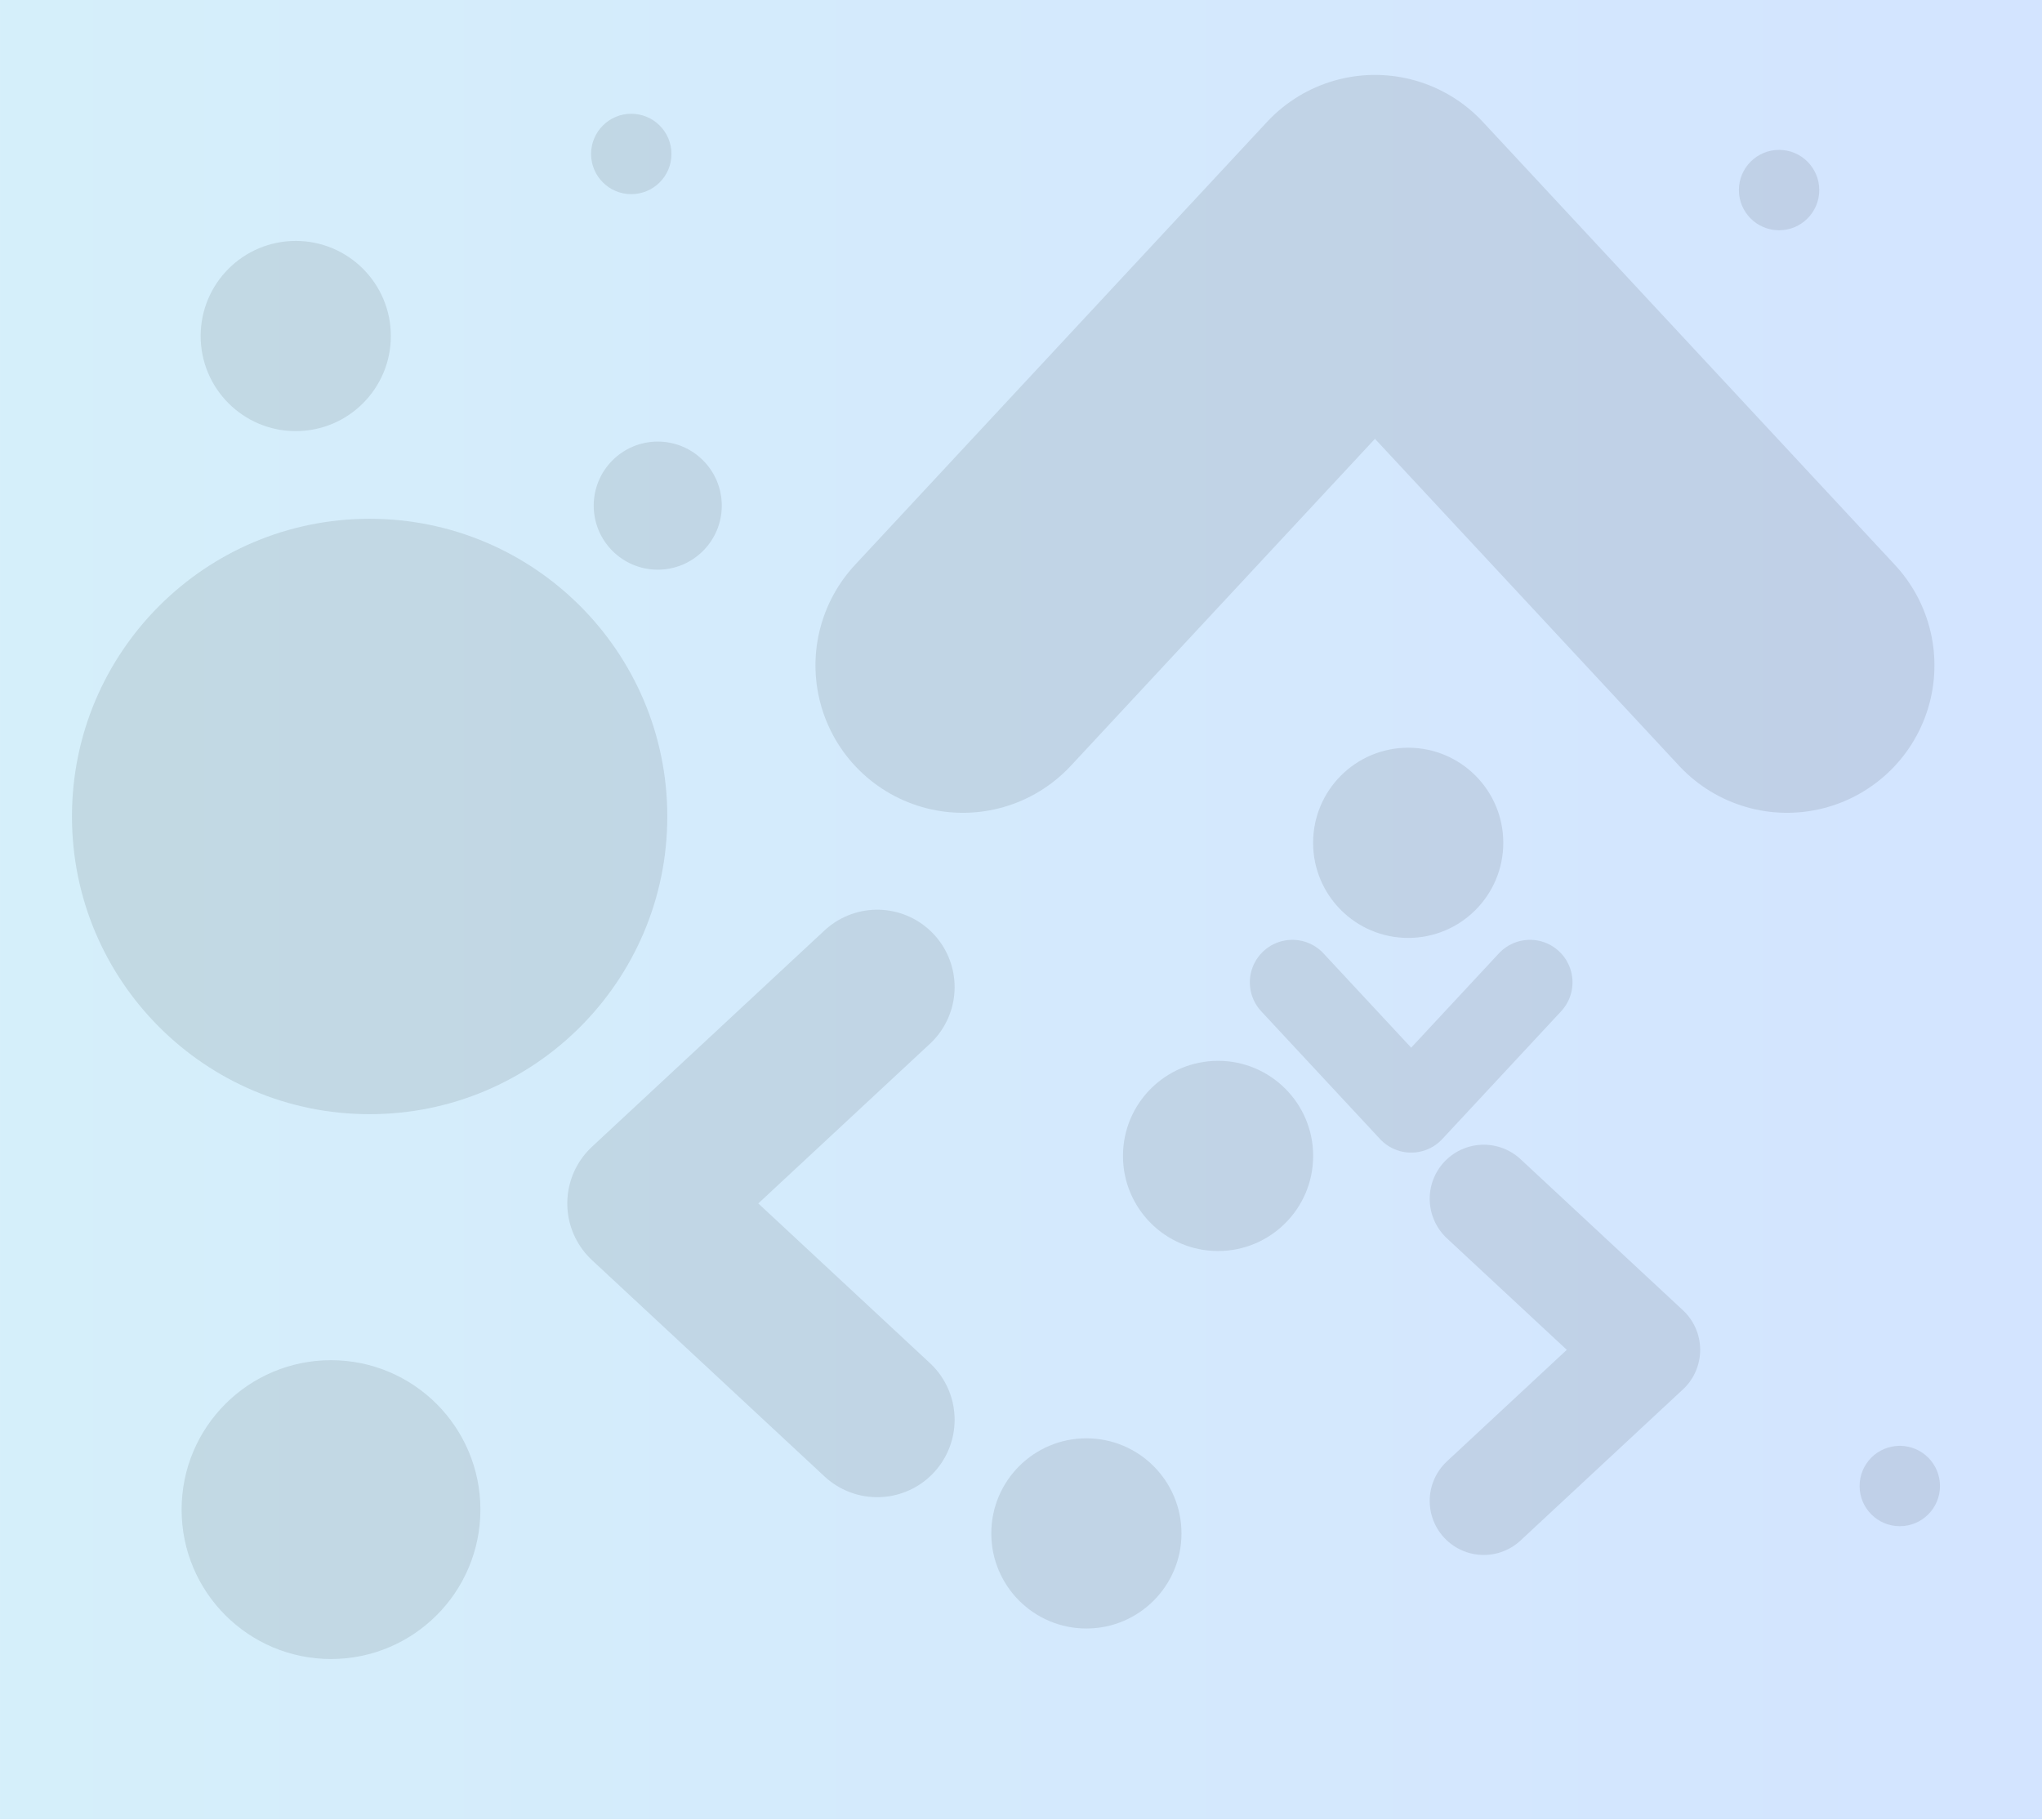
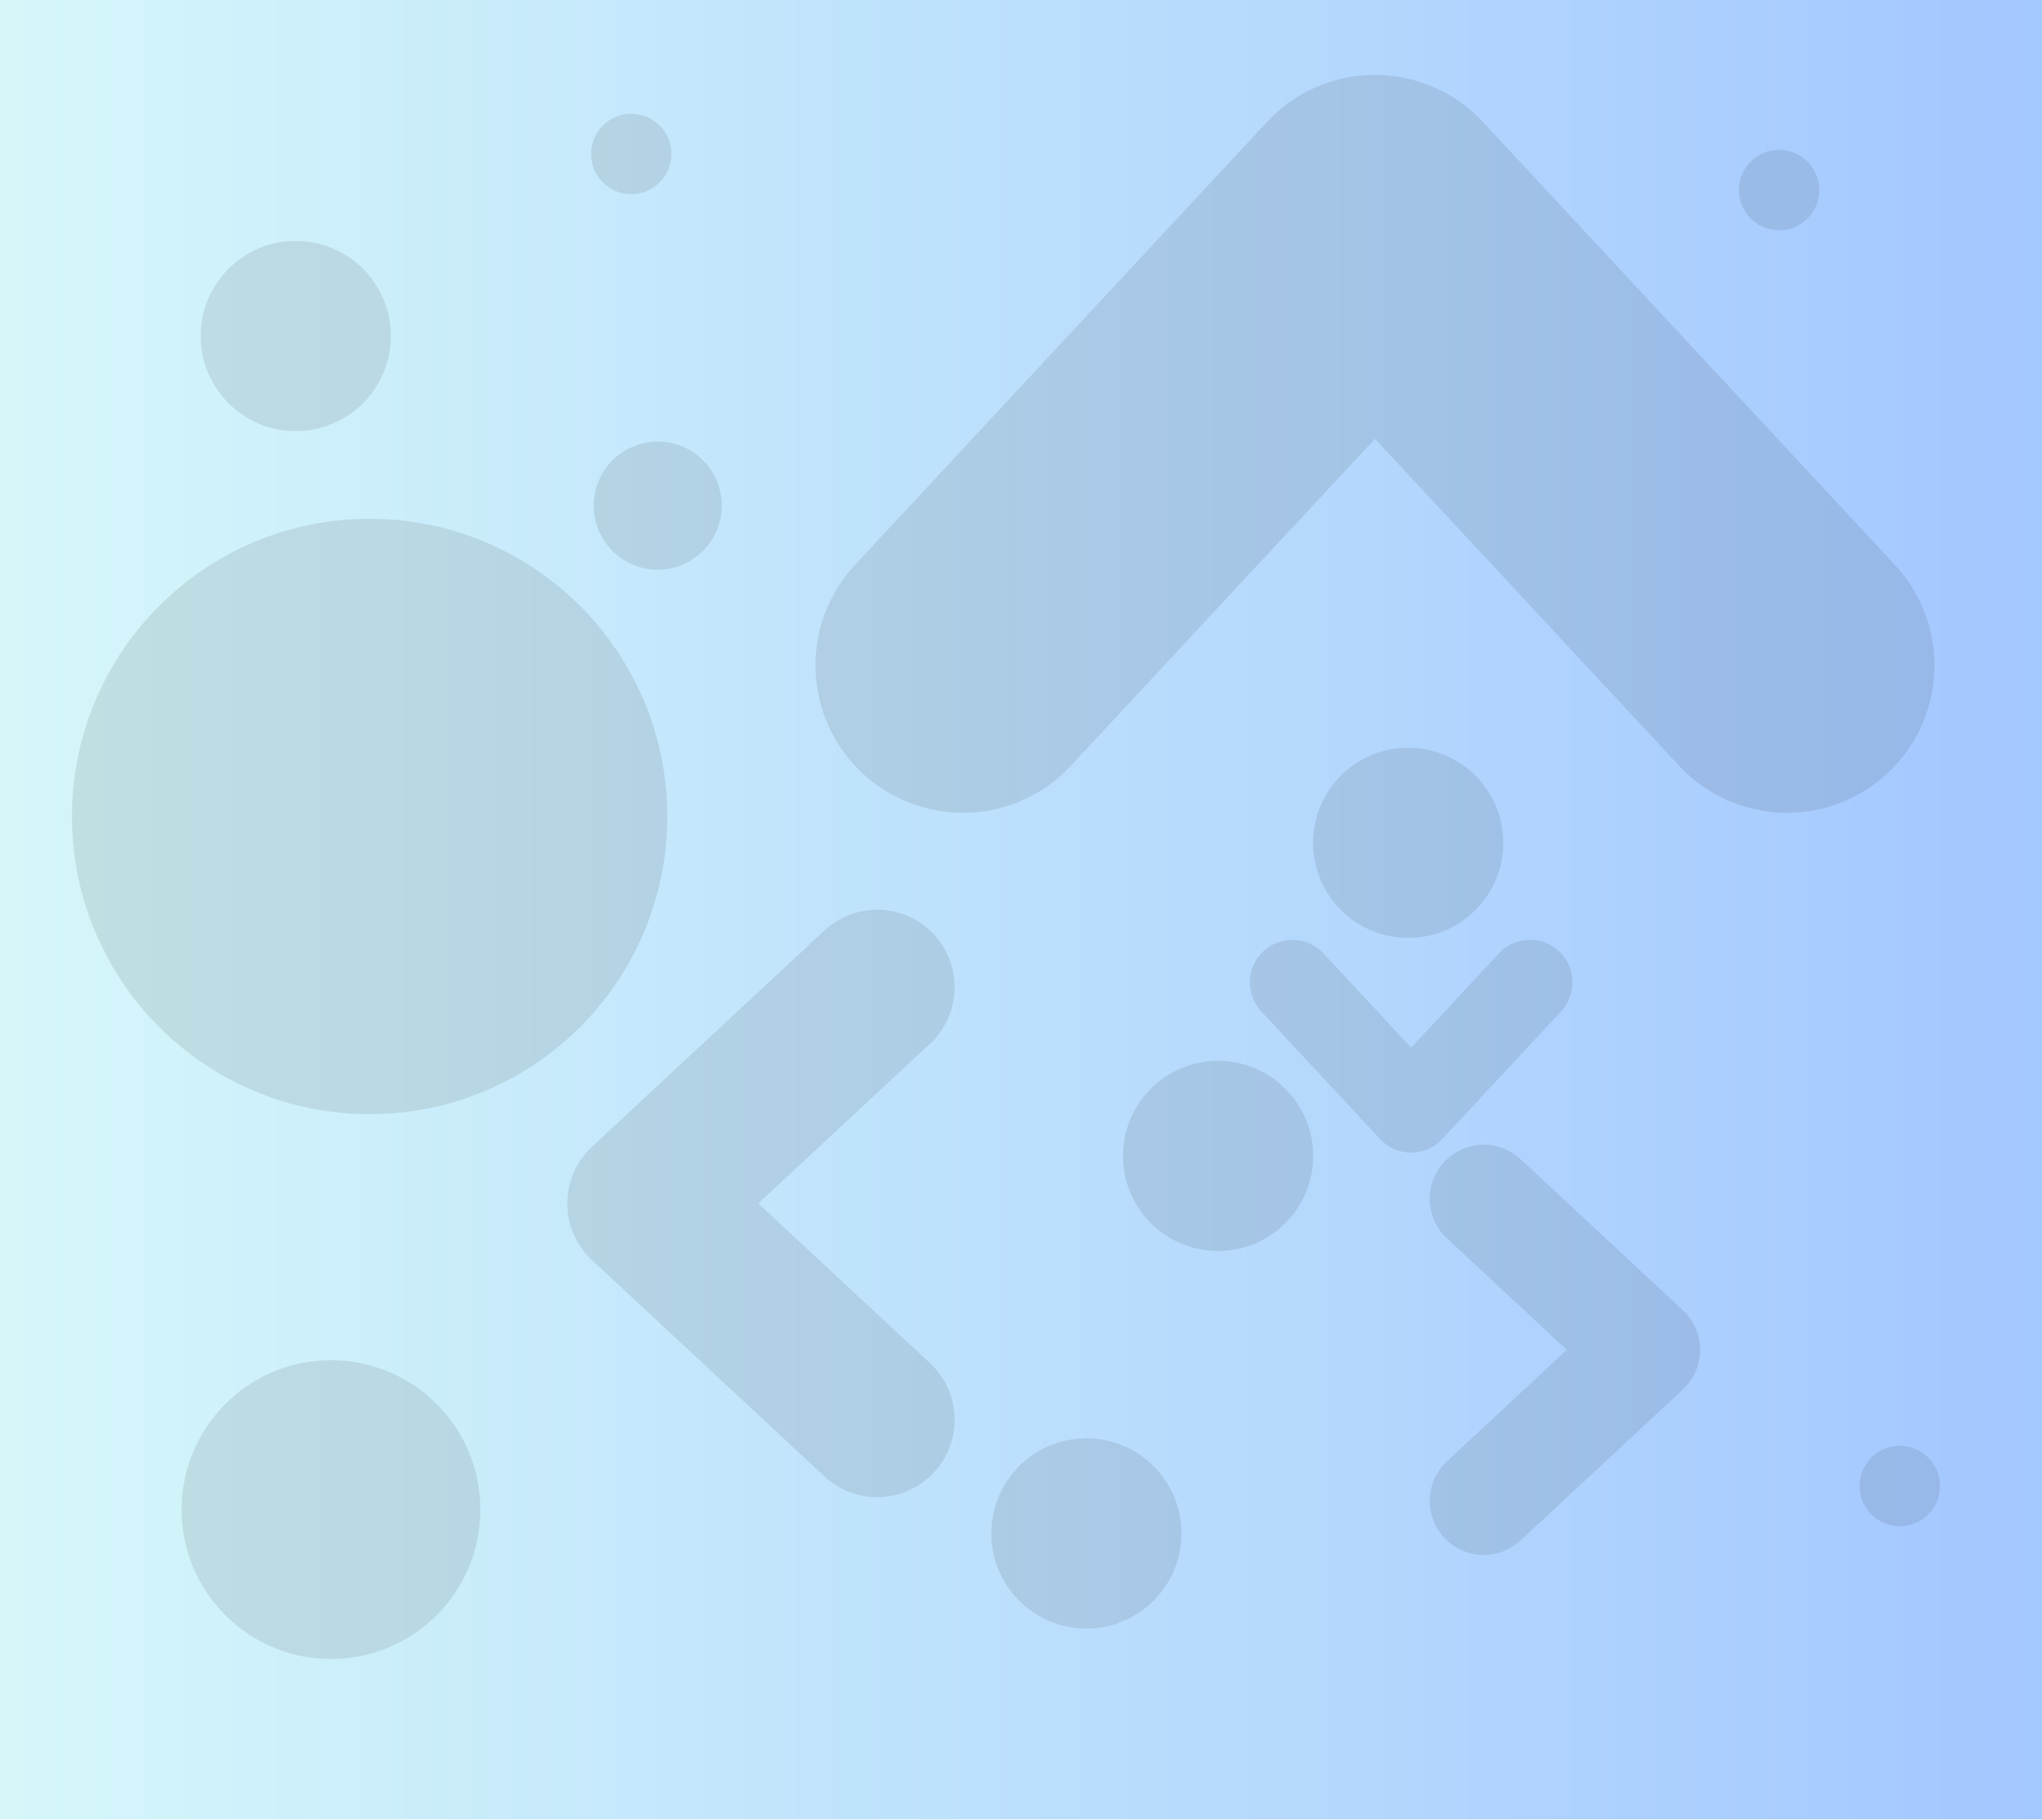
<svg xmlns="http://www.w3.org/2000/svg" xmlns:xlink="http://www.w3.org/1999/xlink" width="54.976mm" height="48.978mm" viewBox="0 0 54.976 48.978" version="1.1" id="svg14062">
  <defs id="defs14059">
    <linearGradient id="linearGradient1587">
-       <stop style="stop-color:#d5effa;stop-opacity:1;" offset="0" id="stop1583" />
-       <stop style="stop-color:#d3e4ff;stop-opacity:1;" offset="1" id="stop1585" />
+       <stop style="stop-color:#d5f7fa;stop-opacity:1;" offset="0" id="stop1583" />
+       <stop style="stop-color:#a3c7ff;stop-opacity:1;" offset="1" id="stop1585" />
    </linearGradient>
    <linearGradient xlink:href="#linearGradient1587" id="linearGradient1589" x1="39.474" y1="145.35" x2="94.449" y2="145.35" gradientUnits="userSpaceOnUse" />
  </defs>
  <g id="layer1" transform="translate(-39.47359,-120.8613)">
    <rect style="fill:url(#linearGradient1589);fill-opacity:1;stroke-width:13.229;stroke-linecap:square;opacity:1;stroke:none" id="rect991" width="54.976" height="48.978" x="39.474" y="120.861" />
    <path style="fill:none;fill-opacity:1;stroke:#000000;stroke-width:4.167;stroke-linecap:round;stroke-linejoin:round;stroke-dasharray:none;stroke-opacity:1;opacity:0.093" d="m 63.091,147.434 -6.261,5.824 6.261,5.824" id="path2225" />
    <path style="fill:none;fill-opacity:1;stroke:#000000;stroke-width:7.938;stroke-linecap:round;stroke-linejoin:round;stroke-dasharray:none;stroke-opacity:1;opacity:0.093" d="m 87.585,138.773 -11.094,-11.926 -11.094,11.926" id="path999" />
    <circle style="fill:#000000;fill-opacity:1;stroke:none;stroke-width:13.229;stroke-linecap:square;stroke-opacity:1;opacity:0.093" id="path1055" cx="47.436" cy="129.907" r="2.56" />
    <circle style="fill:#000000;fill-opacity:1;stroke:none;stroke-width:8.908;stroke-linecap:square;stroke-opacity:1;opacity:0.093" id="circle1471" cx="57.182" cy="134.473" r="1.724" />
    <circle style="fill:#000000;fill-opacity:1;stroke:none;stroke-width:13.229;stroke-linecap:square;stroke-opacity:1;opacity:0.093" id="circle1473" cx="77.386" cy="143.55" r="2.56" />
    <circle style="fill:#000000;fill-opacity:1;stroke:none;stroke-width:13.229;stroke-linecap:square;stroke-opacity:1;opacity:0.093" id="circle1475" cx="72.267" cy="151.979" r="2.56" />
    <circle style="fill:#000000;fill-opacity:1;stroke:none;stroke-width:13.229;stroke-linecap:square;stroke-opacity:1;opacity:0.093" id="circle1477" cx="68.722" cy="162.141" r="2.56" />
    <path style="fill:none;fill-opacity:1;stroke:#000000;stroke-width:2.91;stroke-linecap:round;stroke-linejoin:round;stroke-dasharray:none;stroke-opacity:1;opacity:0.093" d="m 79.42,153.132 4.372,4.067 -4.372,4.067" id="path1479" />
    <path style="fill:none;fill-opacity:1;stroke:#000000;stroke-width:2.289;stroke-linecap:round;stroke-linejoin:round;stroke-dasharray:none;stroke-opacity:1;opacity:0.093" d="m 80.665,147.306 -3.199,3.439 -3.199,-3.439" id="path1481" />
    <circle style="fill:#000000;fill-opacity:1;stroke:none;stroke-width:20.788;stroke-linecap:square;stroke-opacity:1;opacity:0.093" id="circle1483" cx="48.385" cy="161.5" r="4.022" />
    <circle style="opacity:0.093;fill:#000000;fill-opacity:1;stroke:none;stroke-width:41.419;stroke-linecap:square;stroke-opacity:1" id="circle1485" cx="49.425" cy="142.841" r="8.014" />
    <circle style="fill:#000000;fill-opacity:1;stroke:none;stroke-width:5.592;stroke-linecap:square;stroke-opacity:1;opacity:0.093" id="circle1489" cx="56.469" cy="125.006" r="1.082" />
    <circle style="fill:#000000;fill-opacity:1;stroke:none;stroke-width:5.592;stroke-linecap:square;stroke-opacity:1;opacity:0.093" id="circle1491" cx="87.371" cy="125.978" r="1.082" />
    <circle style="fill:#000000;fill-opacity:1;stroke:none;stroke-width:5.592;stroke-linecap:square;stroke-opacity:1;opacity:0.093" id="circle1493" cx="90.621" cy="160.865" r="1.082" />
  </g>
</svg>
